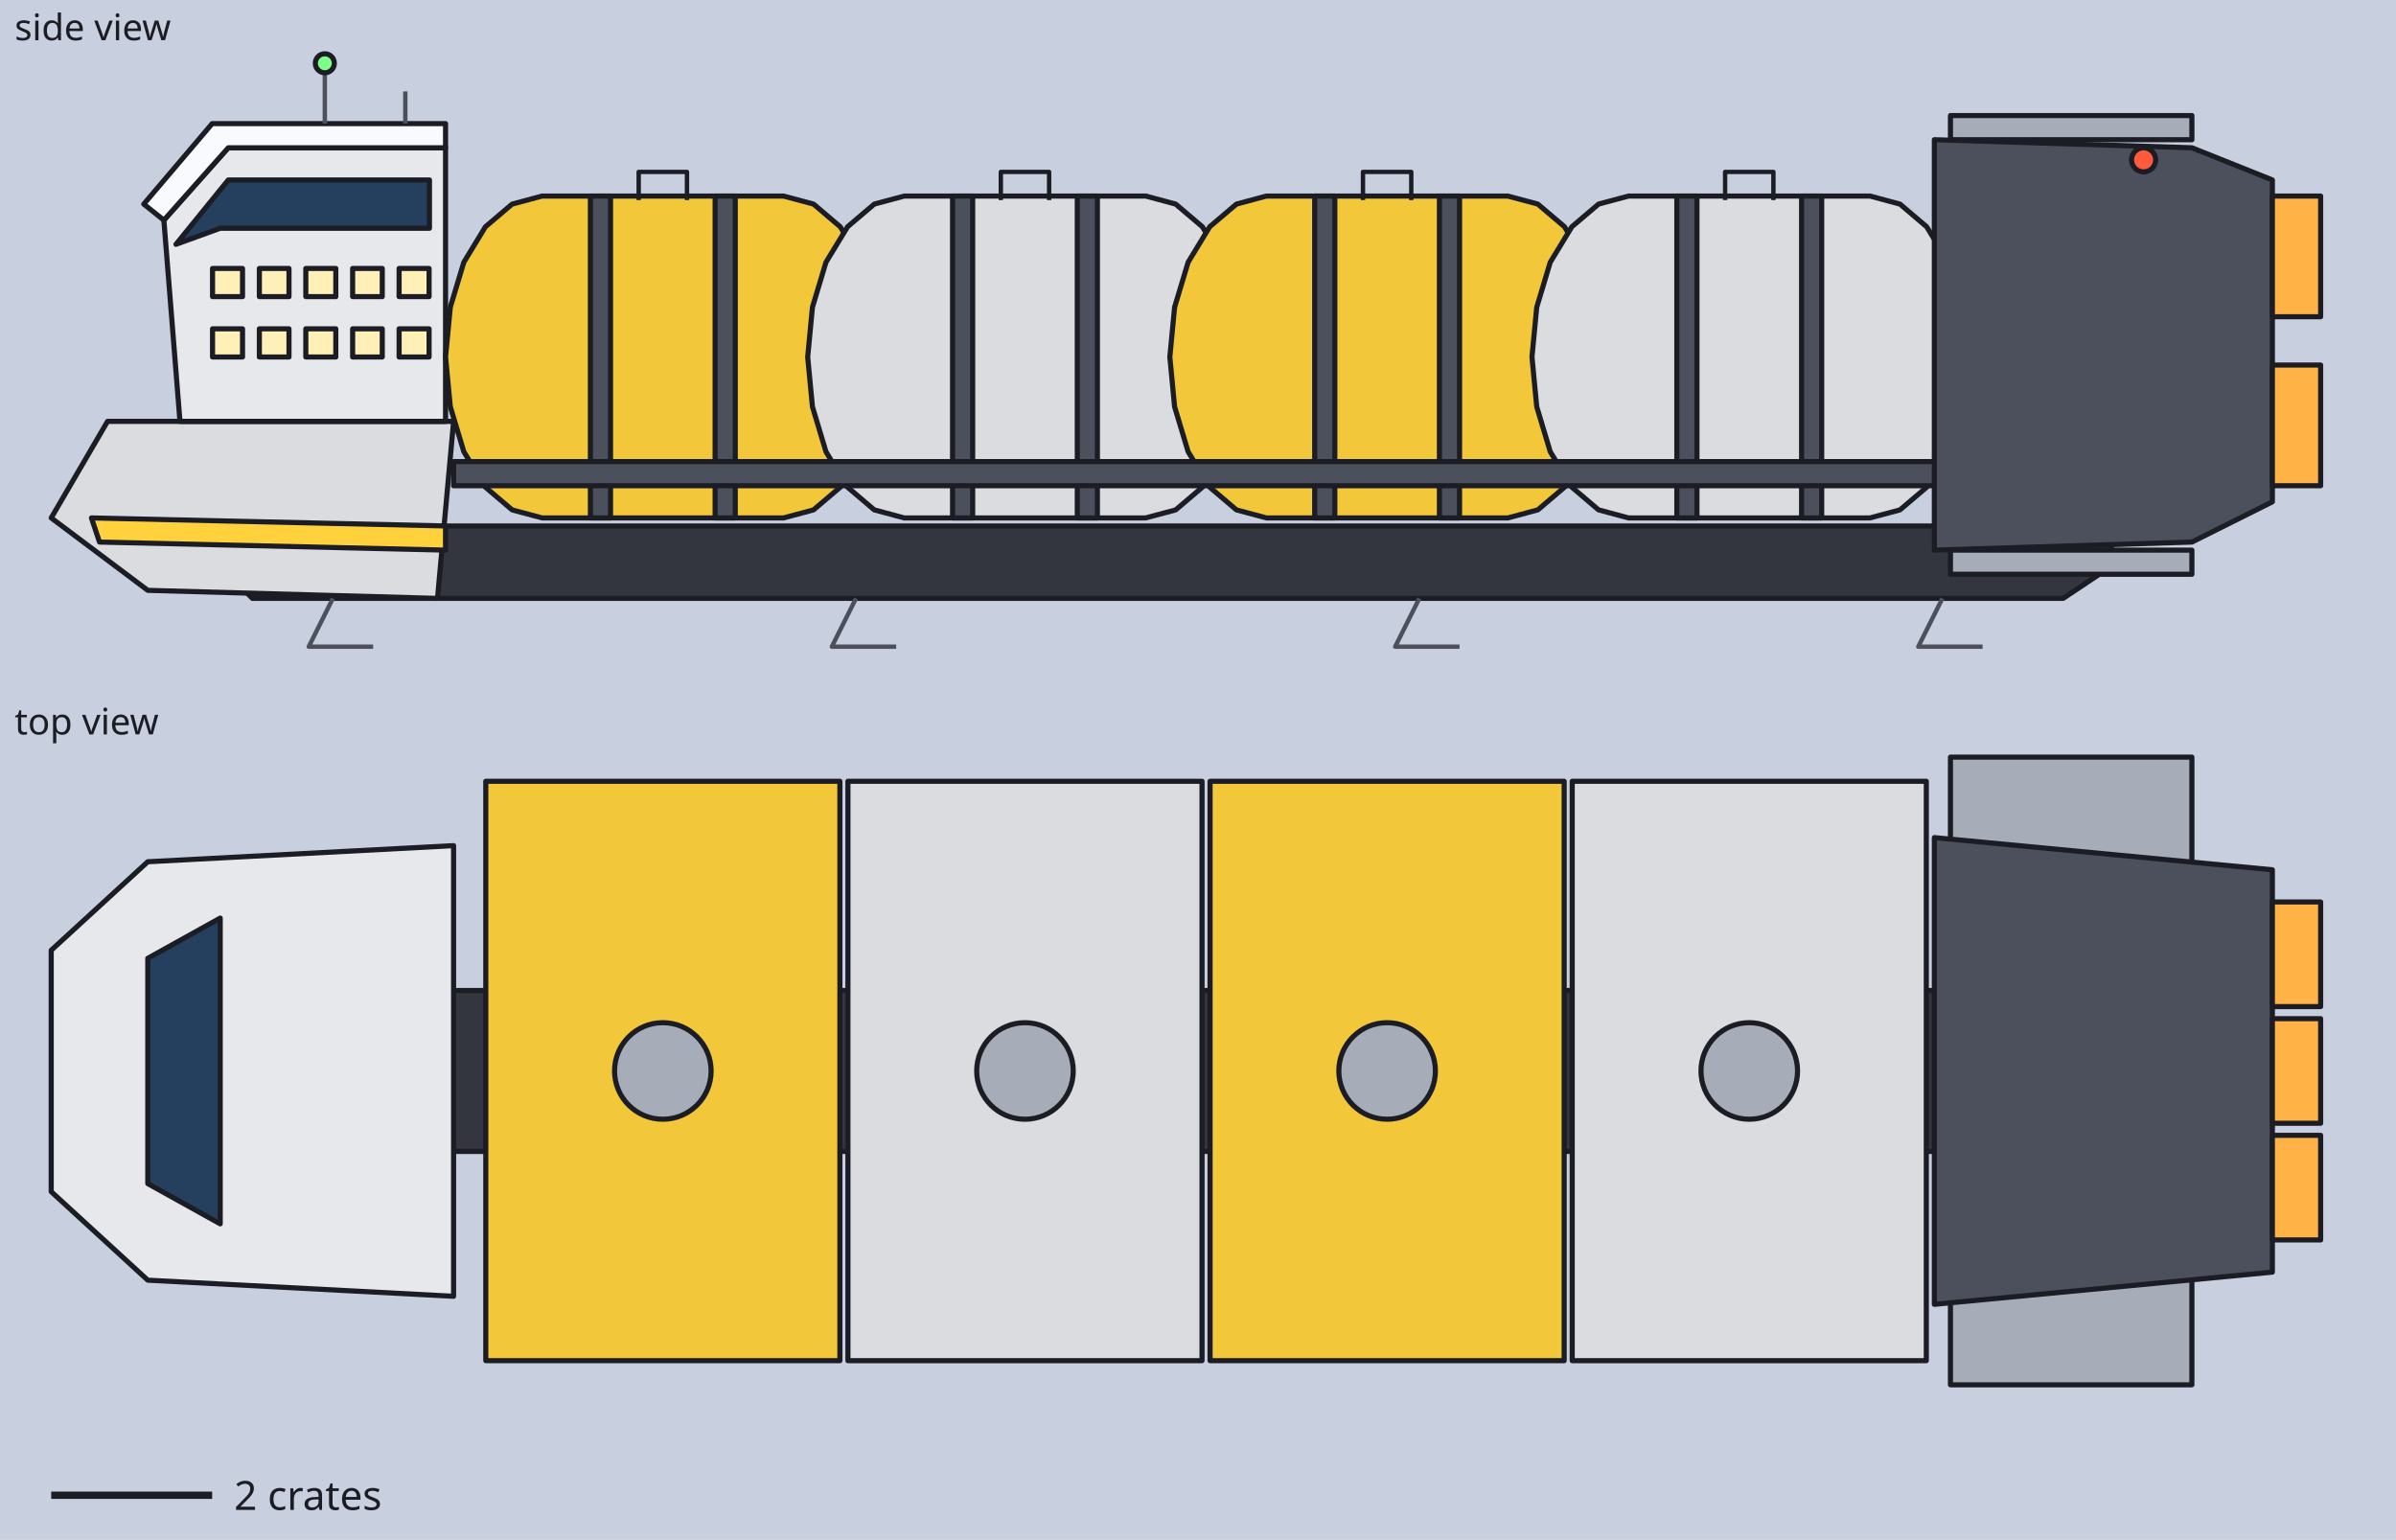
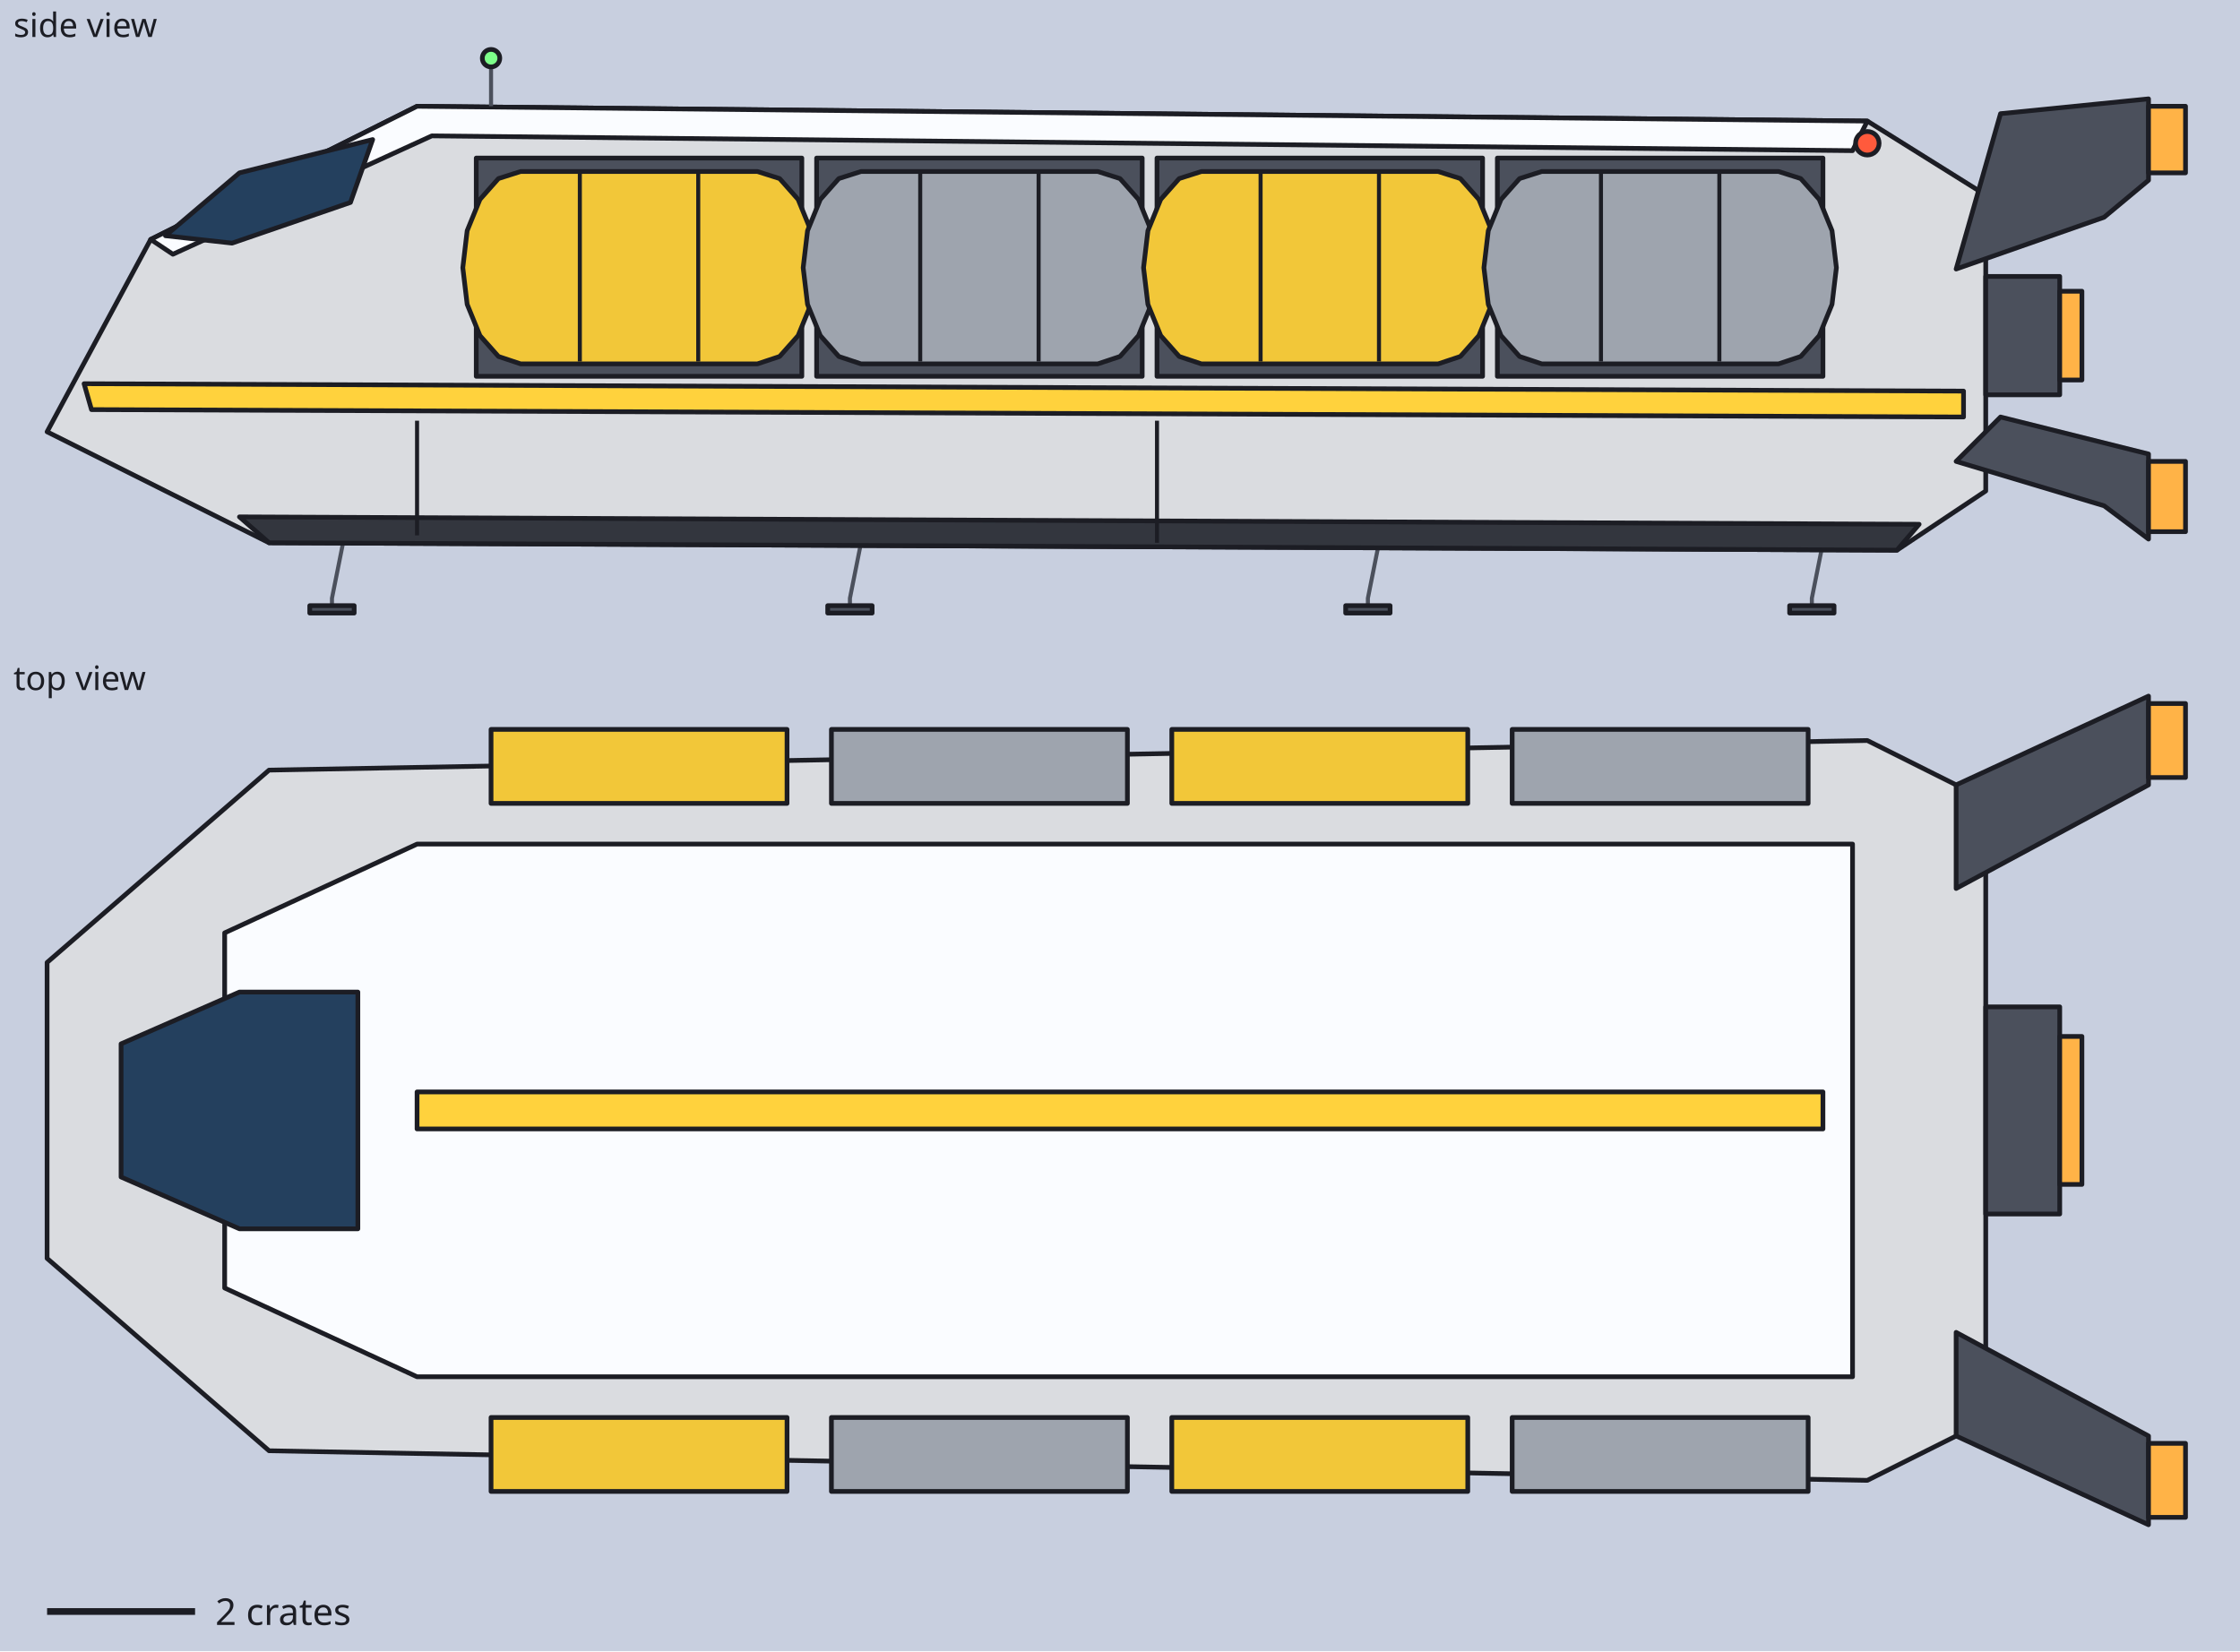
- <svg xmlns="http://www.w3.org/2000/svg" role="img" aria-label="Big Thirsty" viewBox="0 0 655 421" width="655" height="421">
+ <svg xmlns="http://www.w3.org/2000/svg" role="img" aria-label="Big Thirsty" viewBox="0 0 666 491" width="666" height="491">
  <rect width="100%" height="100%" fill="#c8cfdf" />
-   <polygon points="69.0,163.6 564.0,163.6 577.2,154.8 577.2,143.8 49.2,143.8" fill="#33363e" fill-opacity="1" stroke="#1c1d24" stroke-width="1.4" stroke-linejoin="round" />
-   <polyline points="91.0,163.6 84.4,176.8 102.0,176.8" fill="none" stroke="#4b505c" stroke-width="1.2" stroke-linejoin="round" />
-   <polyline points="234.0,163.6 227.4,176.8 245.0,176.8" fill="none" stroke="#4b505c" stroke-width="1.2" stroke-linejoin="round" />
-   <polyline points="388.0,163.6 381.4,176.8 399.0,176.8" fill="none" stroke="#4b505c" stroke-width="1.2" stroke-linejoin="round" />
-   <polyline points="531.0,163.6 524.4,176.8 542.0,176.8" fill="none" stroke="#4b505c" stroke-width="1.2" stroke-linejoin="round" />
-   <polygon points="14.0,141.6 40.4,161.4 119.6,163.6 124.0,115.2 29.4,115.2" fill="#dadce0" fill-opacity="1" stroke="#1c1d24" stroke-width="1.4" stroke-linejoin="round" />
-   <polygon points="49.2,115.2 121.8,115.2 121.8,40.4 62.4,40.4 44.8,60.2" fill="#e6e8ec" fill-opacity="1" stroke="#1c1d24" stroke-width="1.4" stroke-linejoin="round" />
-   <polygon points="44.8,60.2 62.4,40.4 121.8,40.4 121.8,33.8 58.0,33.8 39.3,55.8" fill="#f8fafe" fill-opacity="1" stroke="#1c1d24" stroke-width="1.4" stroke-linejoin="round" />
-   <polygon points="48.1,66.8 62.4,49.2 117.4,49.2 117.4,62.4 60.2,62.4" fill="#24405e" fill-opacity="1" stroke="#1c1d24" stroke-width="1.4" stroke-linejoin="round" />
-   <polygon points="58.1,97.6 66.3,97.6 66.3,89.9 58.1,89.9" fill="#fff0b8" fill-opacity="1" stroke="#1c1d24" stroke-width="1.4" stroke-linejoin="round" />
-   <polygon points="70.9,97.6 79.0,97.6 79.0,89.9 70.9,89.9" fill="#fff0b8" fill-opacity="1" stroke="#1c1d24" stroke-width="1.4" stroke-linejoin="round" />
-   <polygon points="83.6,97.6 91.8,97.6 91.8,89.9 83.6,89.9" fill="#fff0b8" fill-opacity="1" stroke="#1c1d24" stroke-width="1.4" stroke-linejoin="round" />
-   <polygon points="96.4,97.6 104.5,97.6 104.5,89.9 96.4,89.9" fill="#fff0b8" fill-opacity="1" stroke="#1c1d24" stroke-width="1.4" stroke-linejoin="round" />
-   <polygon points="109.1,97.6 117.3,97.6 117.3,89.9 109.1,89.9" fill="#fff0b8" fill-opacity="1" stroke="#1c1d24" stroke-width="1.4" stroke-linejoin="round" />
-   <polygon points="58.1,81.1 66.3,81.1 66.3,73.4 58.1,73.4" fill="#fff0b8" fill-opacity="1" stroke="#1c1d24" stroke-width="1.4" stroke-linejoin="round" />
-   <polygon points="70.9,81.1 79.0,81.1 79.0,73.4 70.9,73.4" fill="#fff0b8" fill-opacity="1" stroke="#1c1d24" stroke-width="1.4" stroke-linejoin="round" />
-   <polygon points="83.6,81.1 91.8,81.1 91.8,73.4 83.6,73.4" fill="#fff0b8" fill-opacity="1" stroke="#1c1d24" stroke-width="1.4" stroke-linejoin="round" />
-   <polygon points="96.4,81.1 104.5,81.1 104.5,73.4 96.4,73.4" fill="#fff0b8" fill-opacity="1" stroke="#1c1d24" stroke-width="1.4" stroke-linejoin="round" />
-   <polygon points="109.1,81.1 117.3,81.1 117.3,73.4 109.1,73.4" fill="#fff0b8" fill-opacity="1" stroke="#1c1d24" stroke-width="1.4" stroke-linejoin="round" />
-   <polygon points="27.2,148.2 121.8,150.4 121.8,143.8 25.0,141.6" fill="#ffd23d" fill-opacity="1" stroke="#1c1d24" stroke-width="1.4" stroke-linejoin="round" />
-   <polyline points="88.8,33.8 88.8,18.4" fill="none" stroke="#4b505c" stroke-width="1.2" stroke-linejoin="round" />
-   <polyline points="110.8,33.8 110.8,25.0" fill="none" stroke="#4b505c" stroke-width="1.2" stroke-linejoin="round" />
-   <circle cx="88.8" cy="17.3" r="2.6" fill="#7dff8a" fill-opacity="1" stroke="#1c1d24" stroke-width="1.4" />
-   <polygon points="214.2,141.6 222.4,139.4 229.7,133.2 235.6,123.5 239.3,111.2 240.6,97.6 239.3,84.0 235.6,71.7 229.7,62.0 222.4,55.8 214.2,53.6 148.2,53.6 140.0,55.8 132.7,62.0 126.8,71.7 123.1,84.0 121.8,97.6 123.1,111.2 126.8,123.5 132.7,133.2 140.0,139.4 148.2,141.6" fill="#f2c739" fill-opacity="1" stroke="#1c1d24" stroke-width="1.4" stroke-linejoin="round" />
-   <polygon points="161.4,141.6 166.9,141.6 166.9,53.6 161.4,53.6" fill="#4b505c" fill-opacity="1" stroke="#1c1d24" stroke-width="1.4" stroke-linejoin="round" />
-   <polygon points="195.5,141.6 201.0,141.6 201.0,53.6 195.5,53.6" fill="#4b505c" fill-opacity="1" stroke="#1c1d24" stroke-width="1.4" stroke-linejoin="round" />
-   <polyline points="174.6,54.7 174.6,47.0 187.8,47.0 187.8,54.7" fill="none" stroke="#1c1d24" stroke-width="1.2" stroke-linejoin="round" />
-   <polygon points="313.2,141.6 321.4,139.4 328.7,133.2 334.6,123.5 338.3,111.2 339.6,97.6 338.3,84.0 334.6,71.7 328.7,62.0 321.4,55.8 313.2,53.6 247.2,53.6 239.0,55.8 231.7,62.0 225.8,71.7 222.1,84.0 220.8,97.6 222.1,111.2 225.8,123.5 231.7,133.2 239.0,139.4 247.2,141.6" fill="#dadce0" fill-opacity="1" stroke="#1c1d24" stroke-width="1.4" stroke-linejoin="round" />
-   <polygon points="260.4,141.6 265.9,141.6 265.9,53.6 260.4,53.6" fill="#4b505c" fill-opacity="1" stroke="#1c1d24" stroke-width="1.4" stroke-linejoin="round" />
-   <polygon points="294.5,141.6 300.0,141.6 300.0,53.6 294.5,53.6" fill="#4b505c" fill-opacity="1" stroke="#1c1d24" stroke-width="1.4" stroke-linejoin="round" />
-   <polyline points="273.6,54.7 273.6,47.0 286.8,47.0 286.8,54.7" fill="none" stroke="#1c1d24" stroke-width="1.2" stroke-linejoin="round" />
-   <polygon points="412.2,141.6 420.4,139.4 427.7,133.2 433.6,123.5 437.3,111.2 438.6,97.6 437.3,84.0 433.6,71.7 427.7,62.0 420.4,55.8 412.2,53.6 346.2,53.6 338.0,55.8 330.7,62.0 324.8,71.7 321.1,84.0 319.8,97.6 321.1,111.2 324.8,123.5 330.7,133.2 338.0,139.4 346.2,141.6" fill="#f2c739" fill-opacity="1" stroke="#1c1d24" stroke-width="1.4" stroke-linejoin="round" />
-   <polygon points="359.4,141.6 364.9,141.6 364.9,53.6 359.4,53.6" fill="#4b505c" fill-opacity="1" stroke="#1c1d24" stroke-width="1.4" stroke-linejoin="round" />
-   <polygon points="393.5,141.6 399.0,141.6 399.0,53.6 393.5,53.6" fill="#4b505c" fill-opacity="1" stroke="#1c1d24" stroke-width="1.4" stroke-linejoin="round" />
-   <polyline points="372.6,54.7 372.6,47.0 385.8,47.0 385.8,54.7" fill="none" stroke="#1c1d24" stroke-width="1.2" stroke-linejoin="round" />
-   <polygon points="511.2,141.6 519.4,139.4 526.7,133.2 532.6,123.5 536.3,111.2 537.6,97.6 536.3,84.0 532.6,71.7 526.7,62.0 519.4,55.8 511.2,53.6 445.2,53.6 437.0,55.8 429.7,62.0 423.8,71.7 420.1,84.0 418.8,97.6 420.1,111.2 423.8,123.5 429.7,133.2 437.0,139.4 445.2,141.6" fill="#dadce0" fill-opacity="1" stroke="#1c1d24" stroke-width="1.4" stroke-linejoin="round" />
-   <polygon points="458.4,141.6 463.9,141.6 463.9,53.6 458.4,53.6" fill="#4b505c" fill-opacity="1" stroke="#1c1d24" stroke-width="1.4" stroke-linejoin="round" />
-   <polygon points="492.5,141.6 498.0,141.6 498.0,53.6 492.5,53.6" fill="#4b505c" fill-opacity="1" stroke="#1c1d24" stroke-width="1.4" stroke-linejoin="round" />
-   <polyline points="471.6,54.7 471.6,47.0 484.8,47.0 484.8,54.7" fill="none" stroke="#1c1d24" stroke-width="1.2" stroke-linejoin="round" />
-   <polygon points="124.0,132.8 533.2,132.8 533.2,126.2 124.0,126.2" fill="#4b505c" fill-opacity="1" stroke="#1c1d24" stroke-width="1.4" stroke-linejoin="round" />
-   <polygon points="533.2,38.2 599.2,38.2 599.2,31.6 533.2,31.6" fill="#a7adb8" fill-opacity="1" stroke="#1c1d24" stroke-width="1.4" stroke-linejoin="round" />
-   <polygon points="533.2,157.0 599.2,157.0 599.2,150.4 533.2,150.4" fill="#a7adb8" fill-opacity="1" stroke="#1c1d24" stroke-width="1.4" stroke-linejoin="round" />
-   <polygon points="528.8,150.4 599.2,148.2 621.2,137.2 621.2,49.2 599.2,40.4 528.8,38.2" fill="#4b505c" fill-opacity="1" stroke="#1c1d24" stroke-width="1.4" stroke-linejoin="round" />
-   <polygon points="621.2,132.8 634.4,132.8 634.4,99.8 621.2,99.8" fill="#ffb347" fill-opacity="1" stroke="#1c1d24" stroke-width="1.4" stroke-linejoin="round" />
-   <polygon points="621.2,86.6 634.4,86.6 634.4,53.6 621.2,53.6" fill="#ffb347" fill-opacity="1" stroke="#1c1d24" stroke-width="1.4" stroke-linejoin="round" />
-   <circle cx="586.0" cy="43.7" r="3.3" fill="#ff5a3c" fill-opacity="1" stroke="#1c1d24" stroke-width="1.4" />
-   <polygon points="49.2,270.8 577.2,270.8 577.2,314.8 49.2,314.8" fill="#33363e" fill-opacity="1" stroke="#1c1d24" stroke-width="1.4" stroke-linejoin="round" />
-   <polygon points="14.0,259.8 40.4,235.6 124.0,231.2 124.0,354.4 40.4,350.0 14.0,325.8" fill="#e6e8ec" fill-opacity="1" stroke="#1c1d24" stroke-width="1.4" stroke-linejoin="round" />
-   <polygon points="40.4,262.0 60.2,251.0 60.2,334.6 40.4,323.6" fill="#24405e" fill-opacity="1" stroke="#1c1d24" stroke-width="1.4" stroke-linejoin="round" />
-   <polygon points="132.8,213.6 229.6,213.6 229.6,372.0 132.8,372.0" fill="#f2c739" fill-opacity="1" stroke="#1c1d24" stroke-width="1.4" stroke-linejoin="round" />
-   <polygon points="231.8,213.6 328.6,213.6 328.6,372.0 231.8,372.0" fill="#dadce0" fill-opacity="1" stroke="#1c1d24" stroke-width="1.4" stroke-linejoin="round" />
-   <polygon points="330.8,213.6 427.6,213.6 427.6,372.0 330.8,372.0" fill="#f2c739" fill-opacity="1" stroke="#1c1d24" stroke-width="1.4" stroke-linejoin="round" />
-   <polygon points="429.8,213.6 526.6,213.6 526.6,372.0 429.8,372.0" fill="#dadce0" fill-opacity="1" stroke="#1c1d24" stroke-width="1.4" stroke-linejoin="round" />
-   <circle cx="181.2" cy="292.8" r="13.2" fill="#a7adb8" fill-opacity="1" stroke="#1c1d24" stroke-width="1.4" />
-   <circle cx="280.2" cy="292.8" r="13.2" fill="#a7adb8" fill-opacity="1" stroke="#1c1d24" stroke-width="1.4" />
-   <circle cx="379.2" cy="292.8" r="13.2" fill="#a7adb8" fill-opacity="1" stroke="#1c1d24" stroke-width="1.4" />
-   <circle cx="478.2" cy="292.8" r="13.2" fill="#a7adb8" fill-opacity="1" stroke="#1c1d24" stroke-width="1.4" />
-   <polygon points="533.2,207.0 599.2,207.0 599.2,378.6 533.2,378.6" fill="#a7adb8" fill-opacity="1" stroke="#1c1d24" stroke-width="1.4" stroke-linejoin="round" />
-   <polygon points="528.8,229.0 621.2,237.8 621.2,347.8 528.8,356.6" fill="#4b505c" fill-opacity="1" stroke="#1c1d24" stroke-width="1.4" stroke-linejoin="round" />
-   <polygon points="621.2,246.6 634.4,246.6 634.4,275.2 621.2,275.2" fill="#ffb347" fill-opacity="1" stroke="#1c1d24" stroke-width="1.4" stroke-linejoin="round" />
-   <polygon points="621.2,278.5 634.4,278.5 634.4,307.1 621.2,307.1" fill="#ffb347" fill-opacity="1" stroke="#1c1d24" stroke-width="1.4" stroke-linejoin="round" />
-   <polygon points="621.2,310.4 634.4,310.4 634.4,339.0 621.2,339.0" fill="#ffb347" fill-opacity="1" stroke="#1c1d24" stroke-width="1.4" stroke-linejoin="round" />
-   <line x1="14" y1="408.8" x2="58" y2="408.8" stroke="#1c1d24" stroke-width="2" />
-   <text x="64" y="412.8" font-family="sans-serif" font-size="11" fill="#1c1d24">2 crates</text>
-   <text x="4" y="200.8" font-family="sans-serif" font-size="10" fill="#1c1d24">top view</text>
+   <polyline points="102.0,161.4 98.7,177.9 98.7,181.2" fill="none" stroke="#4b505c" stroke-width="1.2" stroke-linejoin="round" />
+   <polygon points="92.1,182.3 105.3,182.3 105.3,180.1 92.1,180.1" fill="#4b505c" fill-opacity="1" stroke="#1c1d24" stroke-width="1.4" stroke-linejoin="round" />
+   <polyline points="256.0,161.4 252.7,177.9 252.7,181.2" fill="none" stroke="#4b505c" stroke-width="1.2" stroke-linejoin="round" />
+   <polygon points="246.1,182.3 259.3,182.3 259.3,180.1 246.1,180.1" fill="#4b505c" fill-opacity="1" stroke="#1c1d24" stroke-width="1.4" stroke-linejoin="round" />
+   <polyline points="410.0,161.4 406.7,177.9 406.7,181.2" fill="none" stroke="#4b505c" stroke-width="1.2" stroke-linejoin="round" />
+   <polygon points="400.1,182.3 413.3,182.3 413.3,180.1 400.1,180.1" fill="#4b505c" fill-opacity="1" stroke="#1c1d24" stroke-width="1.4" stroke-linejoin="round" />
+   <polyline points="542.0,161.4 538.7,177.9 538.7,181.2" fill="none" stroke="#4b505c" stroke-width="1.2" stroke-linejoin="round" />
+   <polygon points="532.1,182.3 545.3,182.3 545.3,180.1 532.1,180.1" fill="#4b505c" fill-opacity="1" stroke="#1c1d24" stroke-width="1.4" stroke-linejoin="round" />
+   <polygon points="14.0,128.4 80.0,161.4 564.0,163.6 590.4,146.0 590.4,58.0 555.2,36.0 124.0,31.6 44.8,71.2" fill="#dadce0" fill-opacity="1" stroke="#1c1d24" stroke-width="1.4" stroke-linejoin="round" />
+   <polygon points="44.8,71.2 124.0,31.6 555.2,36.0 550.8,44.8 128.4,40.4 51.4,75.6" fill="#fafcff" fill-opacity="1" stroke="#1c1d24" stroke-width="1.4" stroke-linejoin="round" />
+   <polygon points="80.0,161.4 564.0,163.6 570.6,155.9 71.2,153.7" fill="#33363e" fill-opacity="1" stroke="#1c1d24" stroke-width="1.4" stroke-linejoin="round" />
+   <polygon points="49.2,70.1 71.2,51.4 110.8,41.5 104.2,60.2 69.0,72.3" fill="#24405e" fill-opacity="1" stroke="#1c1d24" stroke-width="1.4" stroke-linejoin="round" />
+   <polygon points="27.2,121.8 583.8,124.0 583.8,116.3 25.0,114.1" fill="#ffd23d" fill-opacity="1" stroke="#1c1d24" stroke-width="1.4" stroke-linejoin="round" />
+   <polygon points="141.6,111.9 238.4,111.9 238.4,47.0 141.6,47.0" fill="#4b505c" fill-opacity="1" stroke="#1c1d24" stroke-width="1.4" stroke-linejoin="round" />
+   <polygon points="225.2,108.2 231.8,106.0 237.3,99.8 241.1,90.5 242.4,79.6 241.1,68.6 237.3,59.3 231.8,53.1 225.2,51.0 154.8,51.0 148.2,53.1 142.7,59.3 138.9,68.6 137.6,79.6 138.9,90.5 142.7,99.8 148.2,106.0 154.8,108.2" fill="#f2c739" fill-opacity="1" stroke="#1c1d24" stroke-width="1.4" stroke-linejoin="round" />
+   <polyline points="172.4,107.5 172.4,51.4" fill="none" stroke="#1c1d24" stroke-width="1.2" stroke-linejoin="round" />
+   <polyline points="207.6,107.5 207.6,51.4" fill="none" stroke="#1c1d24" stroke-width="1.2" stroke-linejoin="round" />
+   <polygon points="242.8,111.9 339.6,111.9 339.6,47.0 242.8,47.0" fill="#4b505c" fill-opacity="1" stroke="#1c1d24" stroke-width="1.4" stroke-linejoin="round" />
+   <polygon points="326.4,108.2 333.0,106.0 338.5,99.8 342.3,90.5 343.6,79.6 342.3,68.6 338.5,59.3 333.0,53.1 326.4,51.0 256.0,51.0 249.4,53.1 243.9,59.3 240.1,68.6 238.8,79.6 240.1,90.5 243.9,99.8 249.4,106.0 256.0,108.2" fill="#9ea4ae" fill-opacity="1" stroke="#1c1d24" stroke-width="1.4" stroke-linejoin="round" />
+   <polyline points="273.6,107.5 273.6,51.4" fill="none" stroke="#1c1d24" stroke-width="1.2" stroke-linejoin="round" />
+   <polyline points="308.8,107.5 308.8,51.4" fill="none" stroke="#1c1d24" stroke-width="1.2" stroke-linejoin="round" />
+   <polygon points="344.0,111.9 440.8,111.9 440.8,47.0 344.0,47.0" fill="#4b505c" fill-opacity="1" stroke="#1c1d24" stroke-width="1.4" stroke-linejoin="round" />
+   <polygon points="427.6,108.2 434.2,106.0 439.7,99.8 443.5,90.5 444.8,79.6 443.5,68.6 439.7,59.3 434.2,53.1 427.6,51.0 357.2,51.0 350.6,53.1 345.1,59.3 341.3,68.6 340.0,79.6 341.3,90.5 345.1,99.8 350.6,106.0 357.2,108.2" fill="#f2c739" fill-opacity="1" stroke="#1c1d24" stroke-width="1.4" stroke-linejoin="round" />
+   <polyline points="374.8,107.5 374.8,51.4" fill="none" stroke="#1c1d24" stroke-width="1.2" stroke-linejoin="round" />
+   <polyline points="410.0,107.5 410.0,51.4" fill="none" stroke="#1c1d24" stroke-width="1.2" stroke-linejoin="round" />
+   <polygon points="445.2,111.9 542.0,111.9 542.0,47.0 445.2,47.0" fill="#4b505c" fill-opacity="1" stroke="#1c1d24" stroke-width="1.4" stroke-linejoin="round" />
+   <polygon points="528.8,108.2 535.4,106.0 540.9,99.8 544.7,90.5 546.0,79.6 544.7,68.6 540.9,59.3 535.4,53.1 528.8,51.0 458.4,51.0 451.8,53.1 446.3,59.3 442.5,68.6 441.2,79.6 442.5,90.5 446.3,99.8 451.8,106.0 458.4,108.2" fill="#9ea4ae" fill-opacity="1" stroke="#1c1d24" stroke-width="1.4" stroke-linejoin="round" />
+   <polyline points="476.0,107.5 476.0,51.4" fill="none" stroke="#1c1d24" stroke-width="1.2" stroke-linejoin="round" />
+   <polyline points="511.2,107.5 511.2,51.4" fill="none" stroke="#1c1d24" stroke-width="1.2" stroke-linejoin="round" />
+   <polyline points="124.0,159.2 124.0,125.1" fill="none" stroke="#1c1d24" stroke-width="1.2" stroke-linejoin="round" />
+   <polyline points="344.0,161.4 344.0,125.1" fill="none" stroke="#1c1d24" stroke-width="1.2" stroke-linejoin="round" />
+   <polyline points="146.0,31.6 146.0,18.4" fill="none" stroke="#4b505c" stroke-width="1.2" stroke-linejoin="round" />
+   <circle cx="146.0" cy="17.3" r="2.6" fill="#7dff8a" fill-opacity="1" stroke="#1c1d24" stroke-width="1.4" />
+   <polygon points="581.6,80.0 625.6,64.6 638.8,53.6 638.8,29.4 594.8,33.8" fill="#4b505c" fill-opacity="1" stroke="#1c1d24" stroke-width="1.4" stroke-linejoin="round" />
+   <polygon points="581.6,137.2 625.6,150.4 638.8,160.3 638.8,135.0 594.8,124.0" fill="#4b505c" fill-opacity="1" stroke="#1c1d24" stroke-width="1.4" stroke-linejoin="round" />
+   <polygon points="638.8,51.4 649.8,51.4 649.8,31.6 638.8,31.6" fill="#ffb347" fill-opacity="1" stroke="#1c1d24" stroke-width="1.4" stroke-linejoin="round" />
+   <polygon points="638.8,158.1 649.8,158.1 649.8,137.2 638.8,137.2" fill="#ffb347" fill-opacity="1" stroke="#1c1d24" stroke-width="1.4" stroke-linejoin="round" />
+   <polygon points="590.4,117.4 612.4,117.4 612.4,82.2 590.4,82.2" fill="#4b505c" fill-opacity="1" stroke="#1c1d24" stroke-width="1.4" stroke-linejoin="round" />
+   <polygon points="612.4,113.0 619.0,113.0 619.0,86.6 612.4,86.6" fill="#ffb347" fill-opacity="1" stroke="#1c1d24" stroke-width="1.4" stroke-linejoin="round" />
+   <circle cx="555.2" cy="42.6" r="3.5" fill="#ff5a3c" fill-opacity="1" stroke="#1c1d24" stroke-width="1.4" />
+   <polygon points="14.0,286.2 80.0,229.0 555.2,220.2 590.4,237.8 590.4,422.6 555.2,440.2 80.0,431.4 14.0,374.2" fill="#dadce0" fill-opacity="1" stroke="#1c1d24" stroke-width="1.4" stroke-linejoin="round" />
+   <polygon points="66.8,277.4 124.0,251.0 550.8,251.0 550.8,409.4 124.0,409.4 66.8,383.0" fill="#fafcff" fill-opacity="1" stroke="#1c1d24" stroke-width="1.4" stroke-linejoin="round" />
+   <polygon points="36.0,310.4 71.2,295.0 106.4,295.0 106.4,365.4 71.2,365.4 36.0,350.0" fill="#24405e" fill-opacity="1" stroke="#1c1d24" stroke-width="1.4" stroke-linejoin="round" />
+   <polygon points="146.0,216.9 234.0,216.9 234.0,238.9 146.0,238.9" fill="#f2c739" fill-opacity="1" stroke="#1c1d24" stroke-width="1.4" stroke-linejoin="round" />
+   <polygon points="146.0,421.5 234.0,421.5 234.0,443.5 146.0,443.5" fill="#f2c739" fill-opacity="1" stroke="#1c1d24" stroke-width="1.4" stroke-linejoin="round" />
+   <polygon points="247.2,216.9 335.2,216.9 335.2,238.9 247.2,238.9" fill="#9ea4ae" fill-opacity="1" stroke="#1c1d24" stroke-width="1.4" stroke-linejoin="round" />
+   <polygon points="247.2,421.5 335.2,421.5 335.2,443.5 247.2,443.5" fill="#9ea4ae" fill-opacity="1" stroke="#1c1d24" stroke-width="1.4" stroke-linejoin="round" />
+   <polygon points="348.4,216.9 436.4,216.9 436.4,238.9 348.4,238.9" fill="#f2c739" fill-opacity="1" stroke="#1c1d24" stroke-width="1.4" stroke-linejoin="round" />
+   <polygon points="348.4,421.5 436.4,421.5 436.4,443.5 348.4,443.5" fill="#f2c739" fill-opacity="1" stroke="#1c1d24" stroke-width="1.4" stroke-linejoin="round" />
+   <polygon points="449.6,216.9 537.6,216.9 537.6,238.9 449.6,238.9" fill="#9ea4ae" fill-opacity="1" stroke="#1c1d24" stroke-width="1.4" stroke-linejoin="round" />
+   <polygon points="449.6,421.5 537.6,421.5 537.6,443.5 449.6,443.5" fill="#9ea4ae" fill-opacity="1" stroke="#1c1d24" stroke-width="1.4" stroke-linejoin="round" />
+   <polygon points="124.0,324.7 542.0,324.7 542.0,335.7 124.0,335.7" fill="#ffd23d" fill-opacity="1" stroke="#1c1d24" stroke-width="1.4" stroke-linejoin="round" />
+   <polygon points="581.6,264.2 638.8,233.4 638.8,207.0 581.6,233.4" fill="#4b505c" fill-opacity="1" stroke="#1c1d24" stroke-width="1.4" stroke-linejoin="round" />
+   <polygon points="581.6,396.2 638.8,427.0 638.8,453.4 581.6,427.0" fill="#4b505c" fill-opacity="1" stroke="#1c1d24" stroke-width="1.4" stroke-linejoin="round" />
+   <polygon points="590.4,299.4 612.4,299.4 612.4,361.0 590.4,361.0" fill="#4b505c" fill-opacity="1" stroke="#1c1d24" stroke-width="1.4" stroke-linejoin="round" />
+   <polygon points="638.8,209.2 649.8,209.2 649.8,231.2 638.8,231.2" fill="#ffb347" fill-opacity="1" stroke="#1c1d24" stroke-width="1.4" stroke-linejoin="round" />
+   <polygon points="638.8,429.2 649.8,429.2 649.8,451.2 638.8,451.2" fill="#ffb347" fill-opacity="1" stroke="#1c1d24" stroke-width="1.4" stroke-linejoin="round" />
+   <polygon points="612.4,308.2 619.0,308.2 619.0,352.2 612.4,352.2" fill="#ffb347" fill-opacity="1" stroke="#1c1d24" stroke-width="1.4" stroke-linejoin="round" />
+   <line x1="14" y1="479.2" x2="58" y2="479.2" stroke="#1c1d24" stroke-width="2" />
+   <text x="64" y="483.2" font-family="sans-serif" font-size="11" fill="#1c1d24">2 crates</text>
+   <text x="4" y="205.2" font-family="sans-serif" font-size="10" fill="#1c1d24">top view</text>
  <text x="4" y="11" font-family="sans-serif" font-size="10" fill="#1c1d24">side view</text>
</svg>
